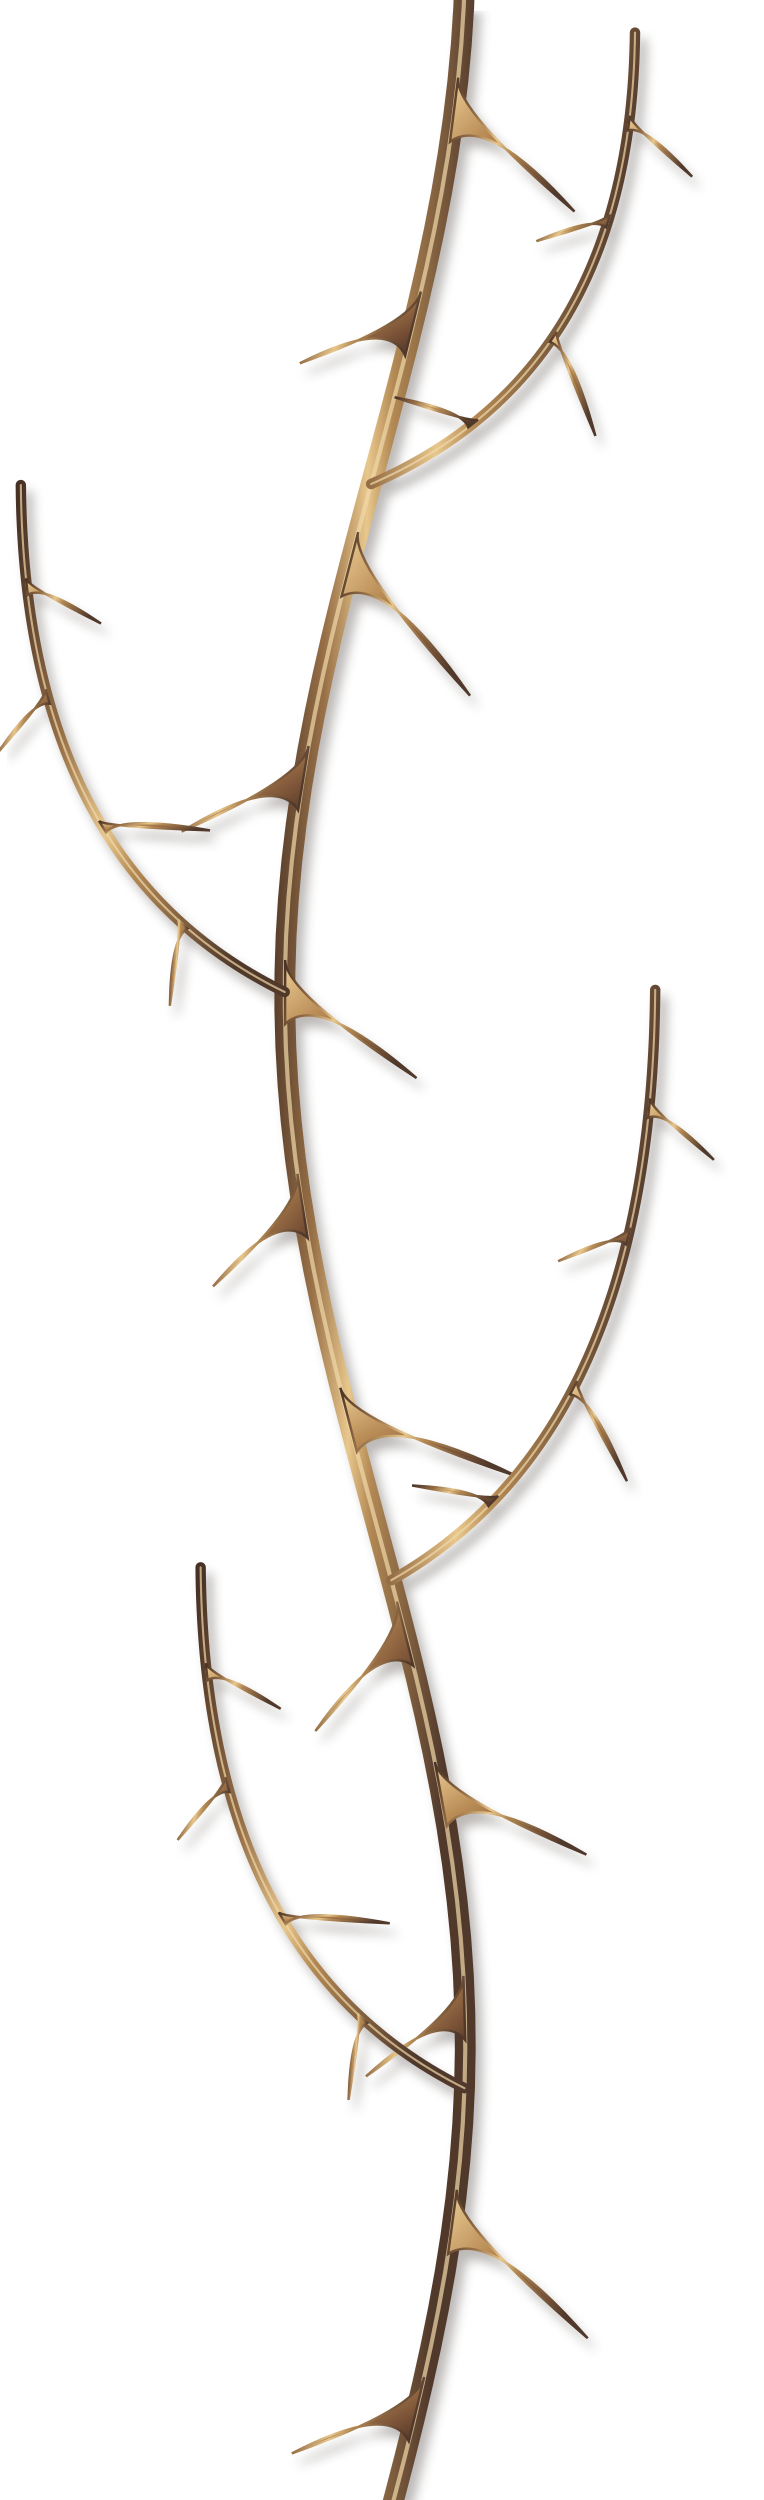
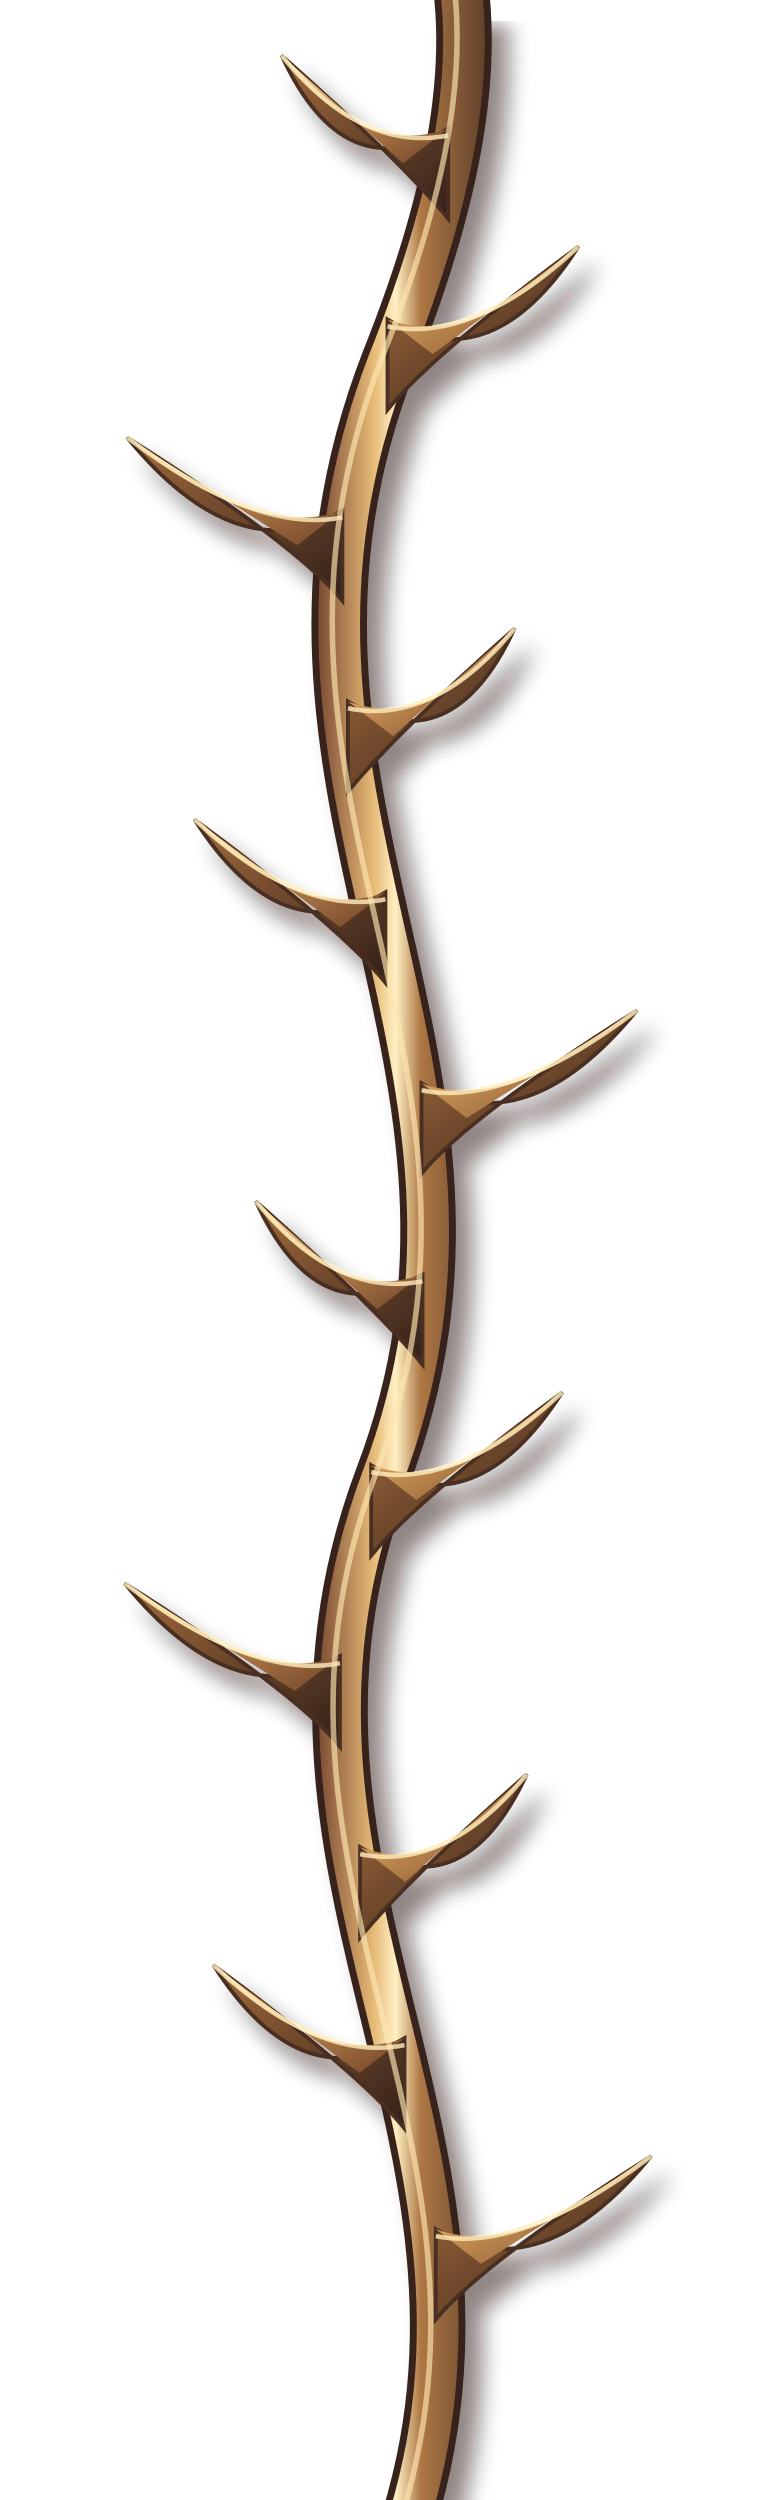
<svg xmlns="http://www.w3.org/2000/svg" viewBox="0 0 220 720" fill="none">
  <defs>
-     <linearGradient id="briar-metal" x1="0" y1="0" x2="1" y2=".3" gradientUnits="objectBoundingBox">
-       <stop offset="0" stop-color="#473125" />
-       <stop offset=".28" stop-color="#987047" />
-       <stop offset=".48" stop-color="#e8c78c" />
-       <stop offset=".6" stop-color="#b38954" />
-       <stop offset="1" stop-color="#50382b" />
+     <linearGradient id="stem" x1="70" y1="0" x2="150" y2="0" gradientUnits="userSpaceOnUse">
+       <stop stop-color="#35231e" />
+       <stop offset=".28" stop-color="#815136" />
+       <stop offset=".47" stop-color="#e6ba77" />
+       <stop offset=".55" stop-color="#fff0c3" />
+       <stop offset=".64" stop-color="#ad7744" />
+       <stop offset="1" stop-color="#38241d" />
    </linearGradient>
-     <linearGradient id="briar-point" x1="0" y1="0" x2="1" y2="1">
-       <stop stop-color="#edcf97" />
-       <stop offset=".35" stop-color="#b98b55" />
-       <stop offset=".7" stop-color="#795136" />
-       <stop offset="1" stop-color="#39271f" />
+     <linearGradient id="face" x1="0" y1="0" x2="1" y2="1">
+       <stop stop-color="#ffe8ae" />
+       <stop offset=".4" stop-color="#ca9455" />
+       <stop offset="1" stop-color="#714329" />
    </linearGradient>
-     <filter id="briar-relief" x="-50%" y="-20%" width="200%" height="150%" color-interpolation-filters="sRGB">
-       <feGaussianBlur in="SourceAlpha" stdDeviation="1.5" />
-       <feOffset dx="2" dy="3" result="offset" />
-       <feFlood flood-color="#21150e" flood-opacity=".3" />
-       <feComposite in2="offset" operator="in" />
-       <feMerge>
-         <feMergeNode />
-         <feMergeNode in="SourceGraphic" />
-       </feMerge>
+     <linearGradient id="edge" x1="0" y1="0" x2="1" y2="1">
+       <stop stop-color="#a36b3c" />
+       <stop offset="1" stop-color="#322019" />
+     </linearGradient>
+     <filter id="relief" x="-60%" y="-15%" width="220%" height="135%" color-interpolation-filters="sRGB">
+       <feDropShadow dx="5" dy="6" stdDeviation="3" flood-color="#170d08" flood-opacity=".48" />
    </filter>
  </defs>
-   <g filter="url(#briar-relief)">
-     <path d="M108.00 740.00L110.88 729.31L113.73 718.61L116.51 707.92L119.18 697.22L121.71 686.53L124.08 675.83L126.24 665.14L128.19 654.44L129.88 643.75L131.30 633.06L132.44 622.36L133.27 611.67L133.79 600.97L134.00 590.28L133.88 579.58L133.45 568.89L132.70 558.19L131.64 547.50L130.30 536.81L128.68 526.11L126.80 515.42L124.69 504.72L122.38 494.03L119.89 483.33L117.25 472.64L114.50 461.94L111.67 451.25L108.79 440.56L105.91 429.86L103.05 419.17L100.25 408.47L97.54 397.78L94.97 387.08L92.55 376.39L90.33 365.69L88.32 355.00L86.56 344.31L85.06 333.61L83.85 322.92L82.93 312.22L82.32 301.53L82.03 290.83L82.06 280.14L82.40 269.44L83.07 258.75L84.04 248.06L85.31 237.36L86.85 226.67L88.66 215.97L90.71 205.28L92.97 194.58L95.41 183.89L98.01 173.19L100.74 162.50L103.55 151.81L106.42 141.11L109.30 130.42L112.17 119.72L114.99 109.03L117.73 98.33L120.34 87.64L122.80 76.94L125.08 66.25L127.15 55.56L128.98 44.86L130.55 34.17L131.85 23.47L132.85 12.78L133.55 2.08L133.92 -8.61L133.98 -19.31L133.72 -30.00" fill="none" stroke="url(#briar-metal)" stroke-width="6" stroke-linecap="round" />
-     <path d="M108.00 740.00L110.88 729.31L113.73 718.61L116.51 707.92L119.18 697.22L121.71 686.53L124.08 675.83L126.24 665.14L128.19 654.44L129.88 643.75L131.30 633.06L132.44 622.36L133.27 611.67L133.79 600.97L134.00 590.28L133.88 579.58L133.45 568.89L132.70 558.19L131.64 547.50L130.30 536.81L128.68 526.11L126.80 515.42L124.69 504.72L122.38 494.03L119.89 483.33L117.25 472.64L114.50 461.94L111.67 451.25L108.79 440.56L105.91 429.86L103.05 419.17L100.25 408.47L97.54 397.78L94.97 387.08L92.55 376.39L90.33 365.69L88.32 355.00L86.56 344.31L85.06 333.61L83.85 322.92L82.93 312.22L82.32 301.53L82.03 290.83L82.06 280.14L82.40 269.44L83.07 258.75L84.04 248.06L85.31 237.36L86.85 226.67L88.66 215.97L90.71 205.28L92.97 194.58L95.41 183.89L98.01 173.19L100.74 162.50L103.55 151.81L106.42 141.11L109.30 130.42L112.17 119.72L114.99 109.03L117.73 98.33L120.34 87.64L122.80 76.94L125.08 66.25L127.15 55.56L128.98 44.86L130.55 34.17L131.85 23.47L132.85 12.78L133.55 2.08L133.92 -8.61L133.98 -19.31L133.72 -30.00" fill="none" stroke="#f1d9aa" stroke-width="1.2" stroke-linecap="round" opacity=".7" />
-     <path d="M117.74,703.04 Q112.226,691.939 84.045,706.584 Q120.006,693.8 122.162,684.56Z" fill="url(#briar-point)" stroke="url(#briar-metal)" stroke-width=".7" />
-     <path d="M129.058,649.14 Q141.074,641.354 169.246,673.41 Q130.423,639.9 131.581,630.66Z" fill="url(#briar-point)" stroke="url(#briar-metal)" stroke-width=".7" />
-     <path d="M133.998,587.54 Q126.598,578.513 105.412,597.994 Q133.845,578.3 133.455,569.06Z" fill="url(#briar-point)" stroke="url(#briar-metal)" stroke-width=".7" />
-     <path d="M128.648,525.94 Q136.382,514.984 168.875,534.128 Q127.038,516.7 125.253,507.46Z" fill="url(#briar-point)" stroke="url(#briar-metal)" stroke-width=".7" />
-     <path d="M119.018,479.74 Q108.956,472.47 90.819,498.541 Q116.71,470.5 114.321,461.26Z" fill="url(#briar-point)" stroke="url(#briar-metal)" stroke-width=".7" />
-     <path d="M102.773,418.14 Q110.766,406.216 148.972,425.231 Q100.356,408.9 98.009,399.66Z" fill="url(#briar-point)" stroke="url(#briar-metal)" stroke-width=".7" />
-     <path d="M88.598,356.54 Q79.868,348.441 61.357,370.481 Q87.028,347.3 85.651,338.06Z" fill="url(#briar-point)" stroke="url(#briar-metal)" stroke-width=".7" />
-     <path d="M82.101,294.94 Q91.501,285.72 119.95,310.478 Q82.001,285.7 82.139,276.46Z" fill="url(#briar-point)" stroke="url(#briar-metal)" stroke-width=".7" />
-     <path d="M85.856,233.34 Q79.368,222.815 52.339,239.491 Q87.264,224.1 88.863,214.86Z" fill="url(#briar-point)" stroke="url(#briar-metal)" stroke-width=".7" />
-     <path d="M98.376,171.74 Q111.142,165.195 135.355,200.338 Q100.735,162.5 103.162,153.26Z" fill="url(#briar-point)" stroke="url(#briar-metal)" stroke-width=".7" />
-     <path d="M116.691,102.44 Q111.957,91.479 86.353,104.626 Q118.999,93.2 121.207,83.96Z" fill="url(#briar-point)" stroke="url(#briar-metal)" stroke-width=".7" />
-     <path d="M129.605,40.84 Q140.315,32.805 165.452,60.921 Q130.892,31.6 131.968,22.36Z" fill="url(#briar-point)" stroke="url(#briar-metal)" stroke-width=".7" />
-     <path d="M133.78 601.40L131.71 600.34L129.67 599.26L127.66 598.14L125.67 597.00L123.72 595.83L121.79 594.63L119.89 593.40L118.02 592.14L116.18 590.85L114.37 589.54L112.59 588.19L110.83 586.82L109.11 585.41L107.41 583.98L105.74 582.52L104.10 581.03L102.49 579.51L100.90 577.96L99.35 576.39L97.82 574.78L96.32 573.14L94.85 571.48L93.41 569.79L92.00 568.07L90.62 566.32L89.26 564.54L87.93 562.73L86.64 560.89L85.37 559.02L84.13 557.13L82.91 555.20L81.73 553.25L80.57 551.27L79.45 549.26L78.35 547.22L77.28 545.15L76.24 543.05L75.22 540.93L74.24 538.77L73.28 536.59L72.36 534.37L71.46 532.13L70.59 529.86L69.75 527.56L68.93 525.23L68.15 522.87L67.39 520.48L66.67 518.07L65.97 515.62L65.30 513.15L64.66 510.64L64.04 508.11L63.46 505.55L62.90 502.96L62.38 500.34L61.88 497.70L61.41 495.02L60.96 492.31L60.55 489.58L60.17 486.82L59.81 484.02L59.48 481.20L59.18 478.35L58.91 475.47L58.67 472.57L58.46 469.63L58.27 466.66L58.12 463.67L57.99 460.64L57.89 457.59L57.82 454.51L57.78 451.40" fill="none" stroke="url(#briar-metal)" stroke-width="3" stroke-linecap="round" />
-     <path d="M133.78 601.40L131.71 600.34L129.67 599.26L127.66 598.14L125.67 597.00L123.72 595.83L121.79 594.63L119.89 593.40L118.02 592.14L116.18 590.85L114.37 589.54L112.59 588.19L110.83 586.82L109.11 585.41L107.41 583.98L105.74 582.52L104.10 581.03L102.49 579.51L100.90 577.96L99.35 576.39L97.82 574.78L96.32 573.14L94.85 571.48L93.41 569.79L92.00 568.07L90.62 566.32L89.26 564.54L87.93 562.73L86.64 560.89L85.37 559.02L84.13 557.13L82.91 555.20L81.73 553.25L80.57 551.27L79.45 549.26L78.35 547.22L77.28 545.15L76.24 543.05L75.22 540.93L74.24 538.77L73.28 536.59L72.36 534.37L71.46 532.13L70.59 529.86L69.75 527.56L68.93 525.23L68.15 522.87L67.39 520.48L66.67 518.07L65.97 515.62L65.30 513.15L64.66 510.64L64.04 508.11L63.46 505.55L62.90 502.96L62.38 500.34L61.88 497.70L61.41 495.02L60.96 492.31L60.55 489.58L60.17 486.82L59.81 484.02L59.48 481.20L59.18 478.35L58.91 475.47L58.67 472.57L58.46 469.63L58.27 466.66L58.12 463.67L57.99 460.64L57.89 457.59L57.82 454.51L57.78 451.40" fill="none" stroke="#f1d9aa" stroke-width="0.6" stroke-linecap="round" opacity=".7" />
-     <path d="M105.779,582.555 Q100.975,584.95 100.39,604.791 Q104.36,581.27 102.961,579.963Z" fill="url(#briar-point)" stroke="url(#briar-metal)" stroke-width=".7" />
-     <path d="M82.274,554.162 Q86.873,549.179 112.239,553.915 Q81.263,552.463 80.273,550.742Z" fill="url(#briar-point)" stroke="url(#briar-metal)" stroke-width=".7" />
-     <path d="M66.095,516.074 Q61.163,515.108 51.155,529.906 Q65.509,513.942 64.945,511.79Z" fill="url(#briar-point)" stroke="url(#briar-metal)" stroke-width=".7" />
-     <path d="M59.792,483.867 Q64.478,480.877 80.824,492.136 Q59.508,481.43 59.246,478.971Z" fill="url(#briar-point)" stroke="url(#briar-metal)" stroke-width=".7" />
-     <path d="M112.70 455.10L114.76 453.90L116.81 452.67L118.82 451.41L120.80 450.12L122.76 448.79L124.68 447.43L126.58 446.03L128.45 444.61L130.29 443.15L132.10 441.65L133.88 440.13L135.64 438.57L137.37 436.98L139.06 435.36L140.73 433.70L142.37 432.01L143.99 430.29L145.57 428.54L147.13 426.75L148.65 424.93L150.15 423.08L151.62 421.19L153.06 419.27L154.47 417.32L155.86 415.34L157.21 413.32L158.54 411.27L159.84 409.19L161.11 407.07L162.35 404.93L163.56 402.75L164.74 400.53L165.90 398.29L167.03 396.01L168.13 393.69L169.20 391.35L170.24 388.97L171.25 386.56L172.23 384.12L173.19 381.64L174.12 379.13L175.01 376.59L175.88 374.02L176.73 371.41L177.54 368.77L178.32 366.10L179.08 363.39L179.81 360.66L180.51 357.88L181.18 355.08L181.82 352.24L182.43 349.37L183.01 346.47L183.57 343.54L184.10 340.57L184.60 337.57L185.07 334.54L185.51 331.47L185.92 328.37L186.31 325.24L186.66 322.07L186.99 318.88L187.29 315.65L187.56 312.38L187.80 309.09L188.01 305.76L188.20 302.40L188.36 299.00L188.48 295.58L188.58 292.12L188.65 288.63L188.70 285.10" fill="none" stroke="url(#briar-metal)" stroke-width="3" stroke-linecap="round" />
-     <path d="M112.70 455.10L114.76 453.90L116.81 452.67L118.82 451.41L120.80 450.12L122.76 448.79L124.68 447.43L126.58 446.03L128.45 444.61L130.29 443.15L132.10 441.65L133.88 440.13L135.64 438.57L137.37 436.98L139.06 435.36L140.73 433.70L142.37 432.01L143.99 430.29L145.57 428.54L147.13 426.75L148.65 424.93L150.15 423.08L151.62 421.19L153.06 419.27L154.47 417.32L155.86 415.34L157.21 413.32L158.54 411.27L159.84 409.19L161.11 407.07L162.35 404.93L163.56 402.75L164.74 400.53L165.90 398.29L167.03 396.01L168.13 393.69L169.20 391.35L170.24 388.97L171.25 386.56L172.23 384.12L173.19 381.64L174.12 379.13L175.01 376.59L175.88 374.02L176.73 371.41L177.54 368.77L178.32 366.10L179.08 363.39L179.81 360.66L180.51 357.88L181.18 355.08L181.82 352.24L182.43 349.37L183.01 346.47L183.57 343.54L184.10 340.57L184.60 337.57L185.07 334.54L185.51 331.47L185.92 328.37L186.31 325.24L186.66 322.07L186.99 318.88L187.29 315.65L187.56 312.38L187.80 309.09L188.01 305.76L188.20 302.40L188.36 299.00L188.48 295.58L188.58 292.12L188.65 288.63L188.70 285.10" fill="none" stroke="#f1d9aa" stroke-width="0.6" stroke-linecap="round" opacity=".7" />
-     <path d="M140.694,433.743 Q138.506,428.824 118.682,427.82 Q142.114,432.286 143.513,430.805Z" fill="url(#briar-point)" stroke="url(#briar-metal)" stroke-width=".7" />
-     <path d="M164.199,401.563 Q170.986,402.62 180.558,426.583 Q165.211,399.638 166.201,397.687Z" fill="url(#briar-point)" stroke="url(#briar-metal)" stroke-width=".7" />
-     <path d="M180.379,358.397 Q176.585,354.945 160.753,363.221 Q180.964,355.982 181.528,353.542Z" fill="url(#briar-point)" stroke="url(#briar-metal)" stroke-width=".7" />
-     <path d="M186.682,321.896 Q191.941,319.623 205.598,334.028 Q186.965,319.134 187.227,316.347Z" fill="url(#briar-point)" stroke="url(#briar-metal)" stroke-width=".7" />
-     <path d="M82.00 285.70L79.93 284.67L77.89 283.62L75.88 282.53L73.90 281.42L71.94 280.28L70.01 279.11L68.12 277.91L66.25 276.69L64.41 275.43L62.59 274.15L60.81 272.84L59.06 271.51L57.33 270.14L55.63 268.75L53.96 267.32L52.32 265.87L50.71 264.39L49.13 262.89L47.57 261.35L46.04 259.79L44.55 258.20L43.08 256.58L41.64 254.93L40.22 253.26L38.84 251.55L37.48 249.82L36.16 248.06L34.86 246.27L33.59 244.45L32.35 242.61L31.14 240.74L29.95 238.84L28.80 236.91L27.67 234.95L26.57 232.96L25.50 230.95L24.46 228.91L23.45 226.84L22.46 224.74L21.51 222.61L20.58 220.46L19.68 218.28L18.81 216.07L17.97 213.83L17.16 211.56L16.37 209.26L15.62 206.94L14.89 204.59L14.19 202.21L13.52 199.80L12.88 197.36L12.27 194.90L11.68 192.41L11.13 189.89L10.60 187.34L10.10 184.76L9.63 182.16L9.19 179.52L8.77 176.86L8.39 174.17L8.03 171.45L7.71 168.71L7.41 165.93L7.14 163.13L6.89 160.30L6.68 157.44L6.50 154.56L6.34 151.64L6.21 148.70L6.11 145.73L6.04 142.73L6.00 139.70" fill="none" stroke="url(#briar-metal)" stroke-width="3" stroke-linecap="round" />
-     <path d="M82.00 285.70L79.93 284.67L77.89 283.62L75.88 282.53L73.90 281.42L71.94 280.28L70.01 279.11L68.12 277.91L66.25 276.69L64.41 275.43L62.59 274.15L60.81 272.84L59.06 271.51L57.33 270.14L55.63 268.75L53.96 267.32L52.32 265.87L50.71 264.39L49.13 262.89L47.57 261.35L46.04 259.79L44.55 258.20L43.08 256.58L41.64 254.93L40.22 253.26L38.84 251.55L37.48 249.82L36.16 248.06L34.86 246.27L33.59 244.45L32.35 242.61L31.14 240.74L29.95 238.84L28.80 236.91L27.67 234.95L26.57 232.96L25.50 230.95L24.46 228.91L23.45 226.84L22.46 224.74L21.51 222.61L20.58 220.46L19.68 218.28L18.81 216.07L17.97 213.83L17.16 211.56L16.37 209.26L15.62 206.94L14.89 204.59L14.19 202.21L13.52 199.80L12.88 197.36L12.27 194.90L11.68 192.41L11.13 189.89L10.60 187.34L10.10 184.76L9.63 182.16L9.19 179.52L8.77 176.86L8.39 174.17L8.03 171.45L7.71 168.71L7.41 165.93L7.14 163.13L6.89 160.30L6.68 157.44L6.50 154.56L6.34 151.64L6.21 148.70L6.11 145.73L6.04 142.73L6.00 139.70" fill="none" stroke="#f1d9aa" stroke-width="0.6" stroke-linecap="round" opacity=".7" />
-     <path d="M54.002,267.358 Q49.248,269.832 48.93,289.679 Q52.582,266.107 51.184,264.835Z" fill="url(#briar-point)" stroke="url(#briar-metal)" stroke-width=".7" />
-     <path d="M30.497,239.721 Q35.056,234.718 60.477,239.153 Q29.486,238.068 28.496,236.393Z" fill="url(#briar-point)" stroke="url(#briar-metal)" stroke-width=".7" />
-     <path d="M14.317,202.649 Q9.394,201.77 -0.512,216.636 Q13.732,200.575 13.168,198.479Z" fill="url(#briar-point)" stroke="url(#briar-metal)" stroke-width=".7" />
-     <path d="M8.014,171.301 Q12.699,168.361 29.079,179.571 Q7.731,168.929 7.469,166.536Z" fill="url(#briar-point)" stroke="url(#briar-metal)" stroke-width=".7" />
-     <path d="M106.88 139.40L108.95 138.48L110.99 137.54L113.00 136.58L114.98 135.59L116.94 134.57L118.86 133.53L120.76 132.47L122.63 131.38L124.47 130.26L126.28 129.12L128.07 127.95L129.82 126.76L131.55 125.54L133.25 124.30L134.92 123.04L136.56 121.75L138.17 120.43L139.75 119.09L141.31 117.72L142.83 116.33L144.33 114.91L145.80 113.47L147.24 112.00L148.66 110.51L150.04 108.99L151.39 107.45L152.72 105.88L154.02 104.29L155.29 102.67L156.53 101.03L157.74 99.36L158.93 97.67L160.08 95.95L161.21 94.21L162.31 92.44L163.38 90.65L164.42 88.83L165.43 86.99L166.42 85.12L167.37 83.23L168.30 81.31L169.20 79.37L170.07 77.40L170.91 75.40L171.72 73.38L172.51 71.34L173.26 69.27L173.99 67.18L174.69 65.06L175.36 62.91L176.00 60.75L176.61 58.55L177.20 56.33L177.75 54.09L178.28 51.82L178.78 49.52L179.25 47.20L179.69 44.86L180.10 42.49L180.49 40.09L180.84 37.67L181.17 35.23L181.47 32.76L181.74 30.26L181.98 27.74L182.20 25.20L182.38 22.63L182.54 20.03L182.67 17.41L182.76 14.77L182.84 12.10L182.88 9.40" fill="none" stroke="url(#briar-metal)" stroke-width="3" stroke-linecap="round" />
-     <path d="M106.88 139.40L108.95 138.48L110.99 137.54L113.00 136.58L114.98 135.59L116.94 134.57L118.86 133.53L120.76 132.47L122.63 131.38L124.47 130.26L126.28 129.12L128.07 127.95L129.82 126.76L131.55 125.54L133.25 124.30L134.92 123.04L136.56 121.75L138.17 120.43L139.75 119.09L141.31 117.72L142.83 116.33L144.33 114.91L145.80 113.47L147.24 112.00L148.66 110.51L150.04 108.99L151.39 107.45L152.72 105.88L154.02 104.29L155.29 102.67L156.53 101.03L157.74 99.36L158.93 97.67L160.08 95.95L161.21 94.21L162.31 92.44L163.38 90.65L164.42 88.83L165.43 86.99L166.42 85.12L167.37 83.23L168.30 81.31L169.20 79.37L170.07 77.40L170.91 75.40L171.72 73.38L172.51 71.34L173.26 69.27L173.99 67.18L174.69 65.06L175.36 62.91L176.00 60.75L176.61 58.55L177.20 56.33L177.75 54.09L178.28 51.82L178.78 49.52L179.25 47.20L179.69 44.86L180.10 42.49L180.49 40.09L180.84 37.67L181.17 35.23L181.47 32.76L181.74 30.26L181.98 27.74L182.20 25.20L182.38 22.63L182.54 20.03L182.67 17.41L182.76 14.77L182.84 12.10L182.88 9.40" fill="none" stroke="#f1d9aa" stroke-width="0.6" stroke-linecap="round" opacity=".7" />
-     <path d="M134.876,123.068 Q133.18,118.044 113.664,114.416 Q136.296,121.954 137.695,120.821Z" fill="url(#briar-point)" stroke="url(#briar-metal)" stroke-width=".7" />
-     <path d="M158.381,98.46 Q164.779,100.625 171.482,125.544 Q159.393,96.987 160.383,95.496Z" fill="url(#briar-point)" stroke="url(#briar-metal)" stroke-width=".7" />
-     <path d="M174.561,65.451 Q170.847,62.273 154.492,69.458 Q175.146,63.603 175.71,61.738Z" fill="url(#briar-point)" stroke="url(#briar-metal)" stroke-width=".7" />
-     <path d="M180.864,37.538 Q186.106,36.063 199.327,50.869 Q181.147,35.426 181.409,33.295Z" fill="url(#briar-point)" stroke="url(#briar-metal)" stroke-width=".7" />
+   <g filter="url(#relief)">
+     <path d="M112 742 C160 622 66 544 110 426 C156 306 64 228 112 104 C132 54 140 10 128 -24" stroke="#37231d" stroke-width="16" stroke-linecap="round" />
+     <path d="M112 742 C160 622 66 544 110 426 C156 306 64 228 112 104 C132 54 140 10 128 -24" stroke="url(#stem)" stroke-width="12" stroke-linecap="round" />
+     <path d="M129.1 63 Q116.1 47 81.1 16 Q99.1 55 129.1 37 Z" fill="url(#edge)" stroke="#4a2d20" stroke-width="1.1" />
+     <path d="M129.1 37 Q104.1 46 81.1 16 L116.1 47 Z" fill="url(#face)" />
+     <path d="M129.1 39 Q104.1 44 81.1 16" stroke="#ffedbd" stroke-width="1.3" opacity=".8" />
+     <path d="M111.6 118 Q124.6 102 166.6 71 Q141.6 110 111.6 92 Z" fill="url(#edge)" stroke="#4a2d20" stroke-width="1.1" />
+     <path d="M111.6 92 Q136.6 101 166.6 71 L124.6 102 Z" fill="url(#face)" />
+     <path d="M111.6 94 Q136.6 99 166.6 71" stroke="#ffedbd" stroke-width="1.3" opacity=".8" />
+     <path d="M98.6 173 Q85.6 157 36.6 126 Q68.6 165 98.6 147 Z" fill="url(#edge)" stroke="#4a2d20" stroke-width="1.1" />
+     <path d="M98.6 147 Q73.6 156 36.6 126 L85.6 157 Z" fill="url(#face)" />
+     <path d="M98.6 149 Q73.6 154 36.6 126" stroke="#ffedbd" stroke-width="1.3" opacity=".8" />
+     <path d="M100.2 228 Q113.2 212 148.2 181 Q130.2 220 100.2 202 Z" fill="url(#edge)" stroke="#4a2d20" stroke-width="1.1" />
+     <path d="M100.2 202 Q125.2 211 148.2 181 L113.2 212 Z" fill="url(#face)" />
+     <path d="M100.2 204 Q125.2 209 148.2 181" stroke="#ffedbd" stroke-width="1.3" opacity=".8" />
+     <path d="M111.0 283 Q98.0 267 56.0 236 Q81.0 275 111.0 257 Z" fill="url(#edge)" stroke="#4a2d20" stroke-width="1.1" />
+     <path d="M111.0 257 Q86.0 266 56.0 236 L98.0 267 Z" fill="url(#face)" />
+     <path d="M111.0 259 Q86.0 264 56.0 236" stroke="#ffedbd" stroke-width="1.3" opacity=".8" />
+     <path d="M121.4 338 Q134.4 322 183.4 291 Q151.4 330 121.4 312 Z" fill="url(#edge)" stroke="#4a2d20" stroke-width="1.1" />
+     <path d="M121.4 312 Q146.4 321 183.4 291 L134.4 322 Z" fill="url(#face)" />
+     <path d="M121.4 314 Q146.4 319 183.4 291" stroke="#ffedbd" stroke-width="1.3" opacity=".8" />
+     <path d="M121.7 393 Q108.7 377 73.7 346 Q91.7 385 121.7 367 Z" fill="url(#edge)" stroke="#4a2d20" stroke-width="1.1" />
+     <path d="M121.7 367 Q96.7 376 73.7 346 L108.7 377 Z" fill="url(#face)" />
+     <path d="M121.7 369 Q96.7 374 73.7 346" stroke="#ffedbd" stroke-width="1.3" opacity=".8" />
+     <path d="M106.9 448 Q119.9 432 161.9 401 Q136.9 440 106.9 422 Z" fill="url(#edge)" stroke="#4a2d20" stroke-width="1.1" />
+     <path d="M106.9 422 Q131.9 431 161.9 401 L119.9 432 Z" fill="url(#face)" />
+     <path d="M106.9 424 Q131.9 429 161.9 401" stroke="#ffedbd" stroke-width="1.3" opacity=".8" />
+     <path d="M97.9 503 Q84.9 487 35.9 456 Q67.9 495 97.9 477 Z" fill="url(#edge)" stroke="#4a2d20" stroke-width="1.1" />
+     <path d="M97.9 477 Q72.9 486 35.9 456 L84.9 487 Z" fill="url(#face)" />
+     <path d="M97.9 479 Q72.9 484 35.9 456" stroke="#ffedbd" stroke-width="1.3" opacity=".8" />
+     <path d="M103.7 558 Q116.7 542 151.7 511 Q133.7 550 103.7 532 Z" fill="url(#edge)" stroke="#4a2d20" stroke-width="1.1" />
+     <path d="M103.7 532 Q128.7 541 151.7 511 L116.7 542 Z" fill="url(#face)" />
+     <path d="M103.7 534 Q128.7 539 151.7 511" stroke="#ffedbd" stroke-width="1.3" opacity=".8" />
+     <path d="M116.5 613 Q103.5 597 61.5 566 Q86.5 605 116.5 587 Z" fill="url(#edge)" stroke="#4a2d20" stroke-width="1.1" />
+     <path d="M116.5 587 Q91.5 596 61.5 566 L103.5 597 Z" fill="url(#face)" />
+     <path d="M116.5 589 Q91.5 594 61.5 566" stroke="#ffedbd" stroke-width="1.3" opacity=".8" />
+     <path d="M125.5 668 Q138.5 652 187.5 621 Q155.5 660 125.5 642 Z" fill="url(#edge)" stroke="#4a2d20" stroke-width="1.1" />
+     <path d="M125.5 642 Q150.5 651 187.5 621 L138.5 652 Z" fill="url(#face)" />
+     <path d="M125.5 644 Q150.5 649 187.5 621" stroke="#ffedbd" stroke-width="1.3" opacity=".8" />
+     <path d="M112 742 C160 622 66 544 110 426 C156 306 64 228 112 104 C132 54 140 10 128 -24" stroke="#ffe7b1" stroke-width="1.6" stroke-linecap="round" opacity=".65" transform="translate(-2 -1)" />
  </g>
</svg>
